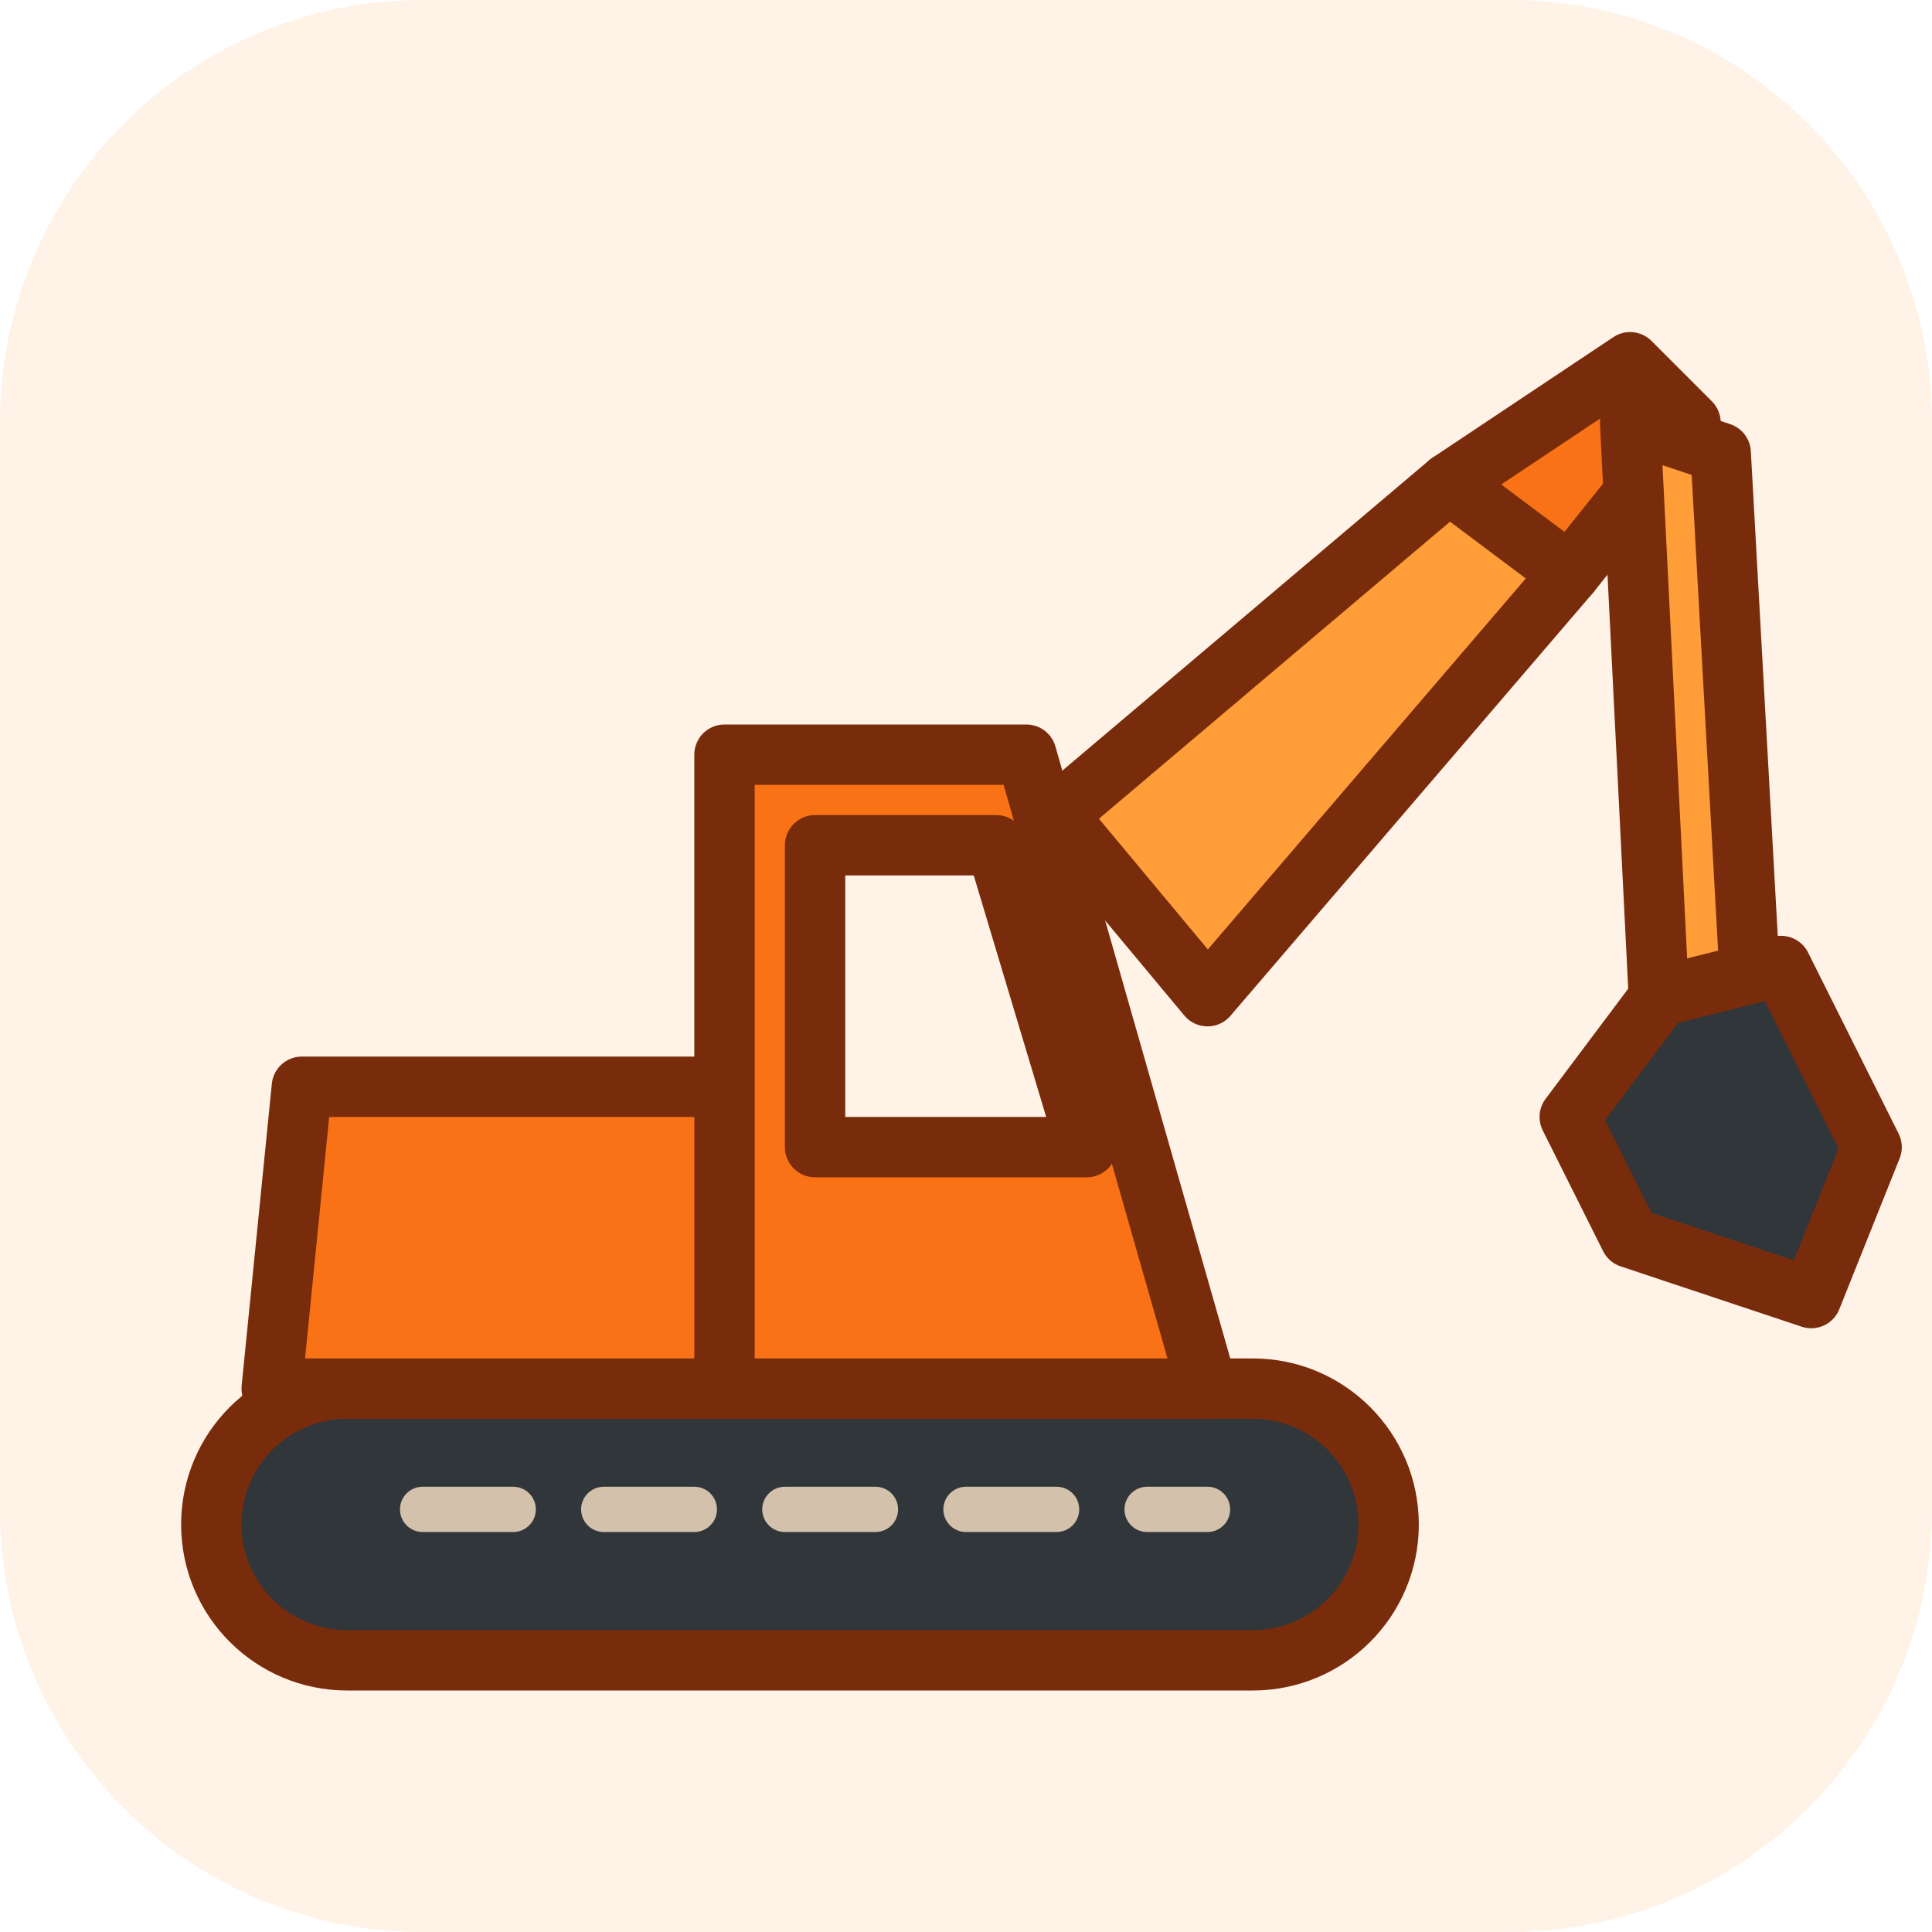
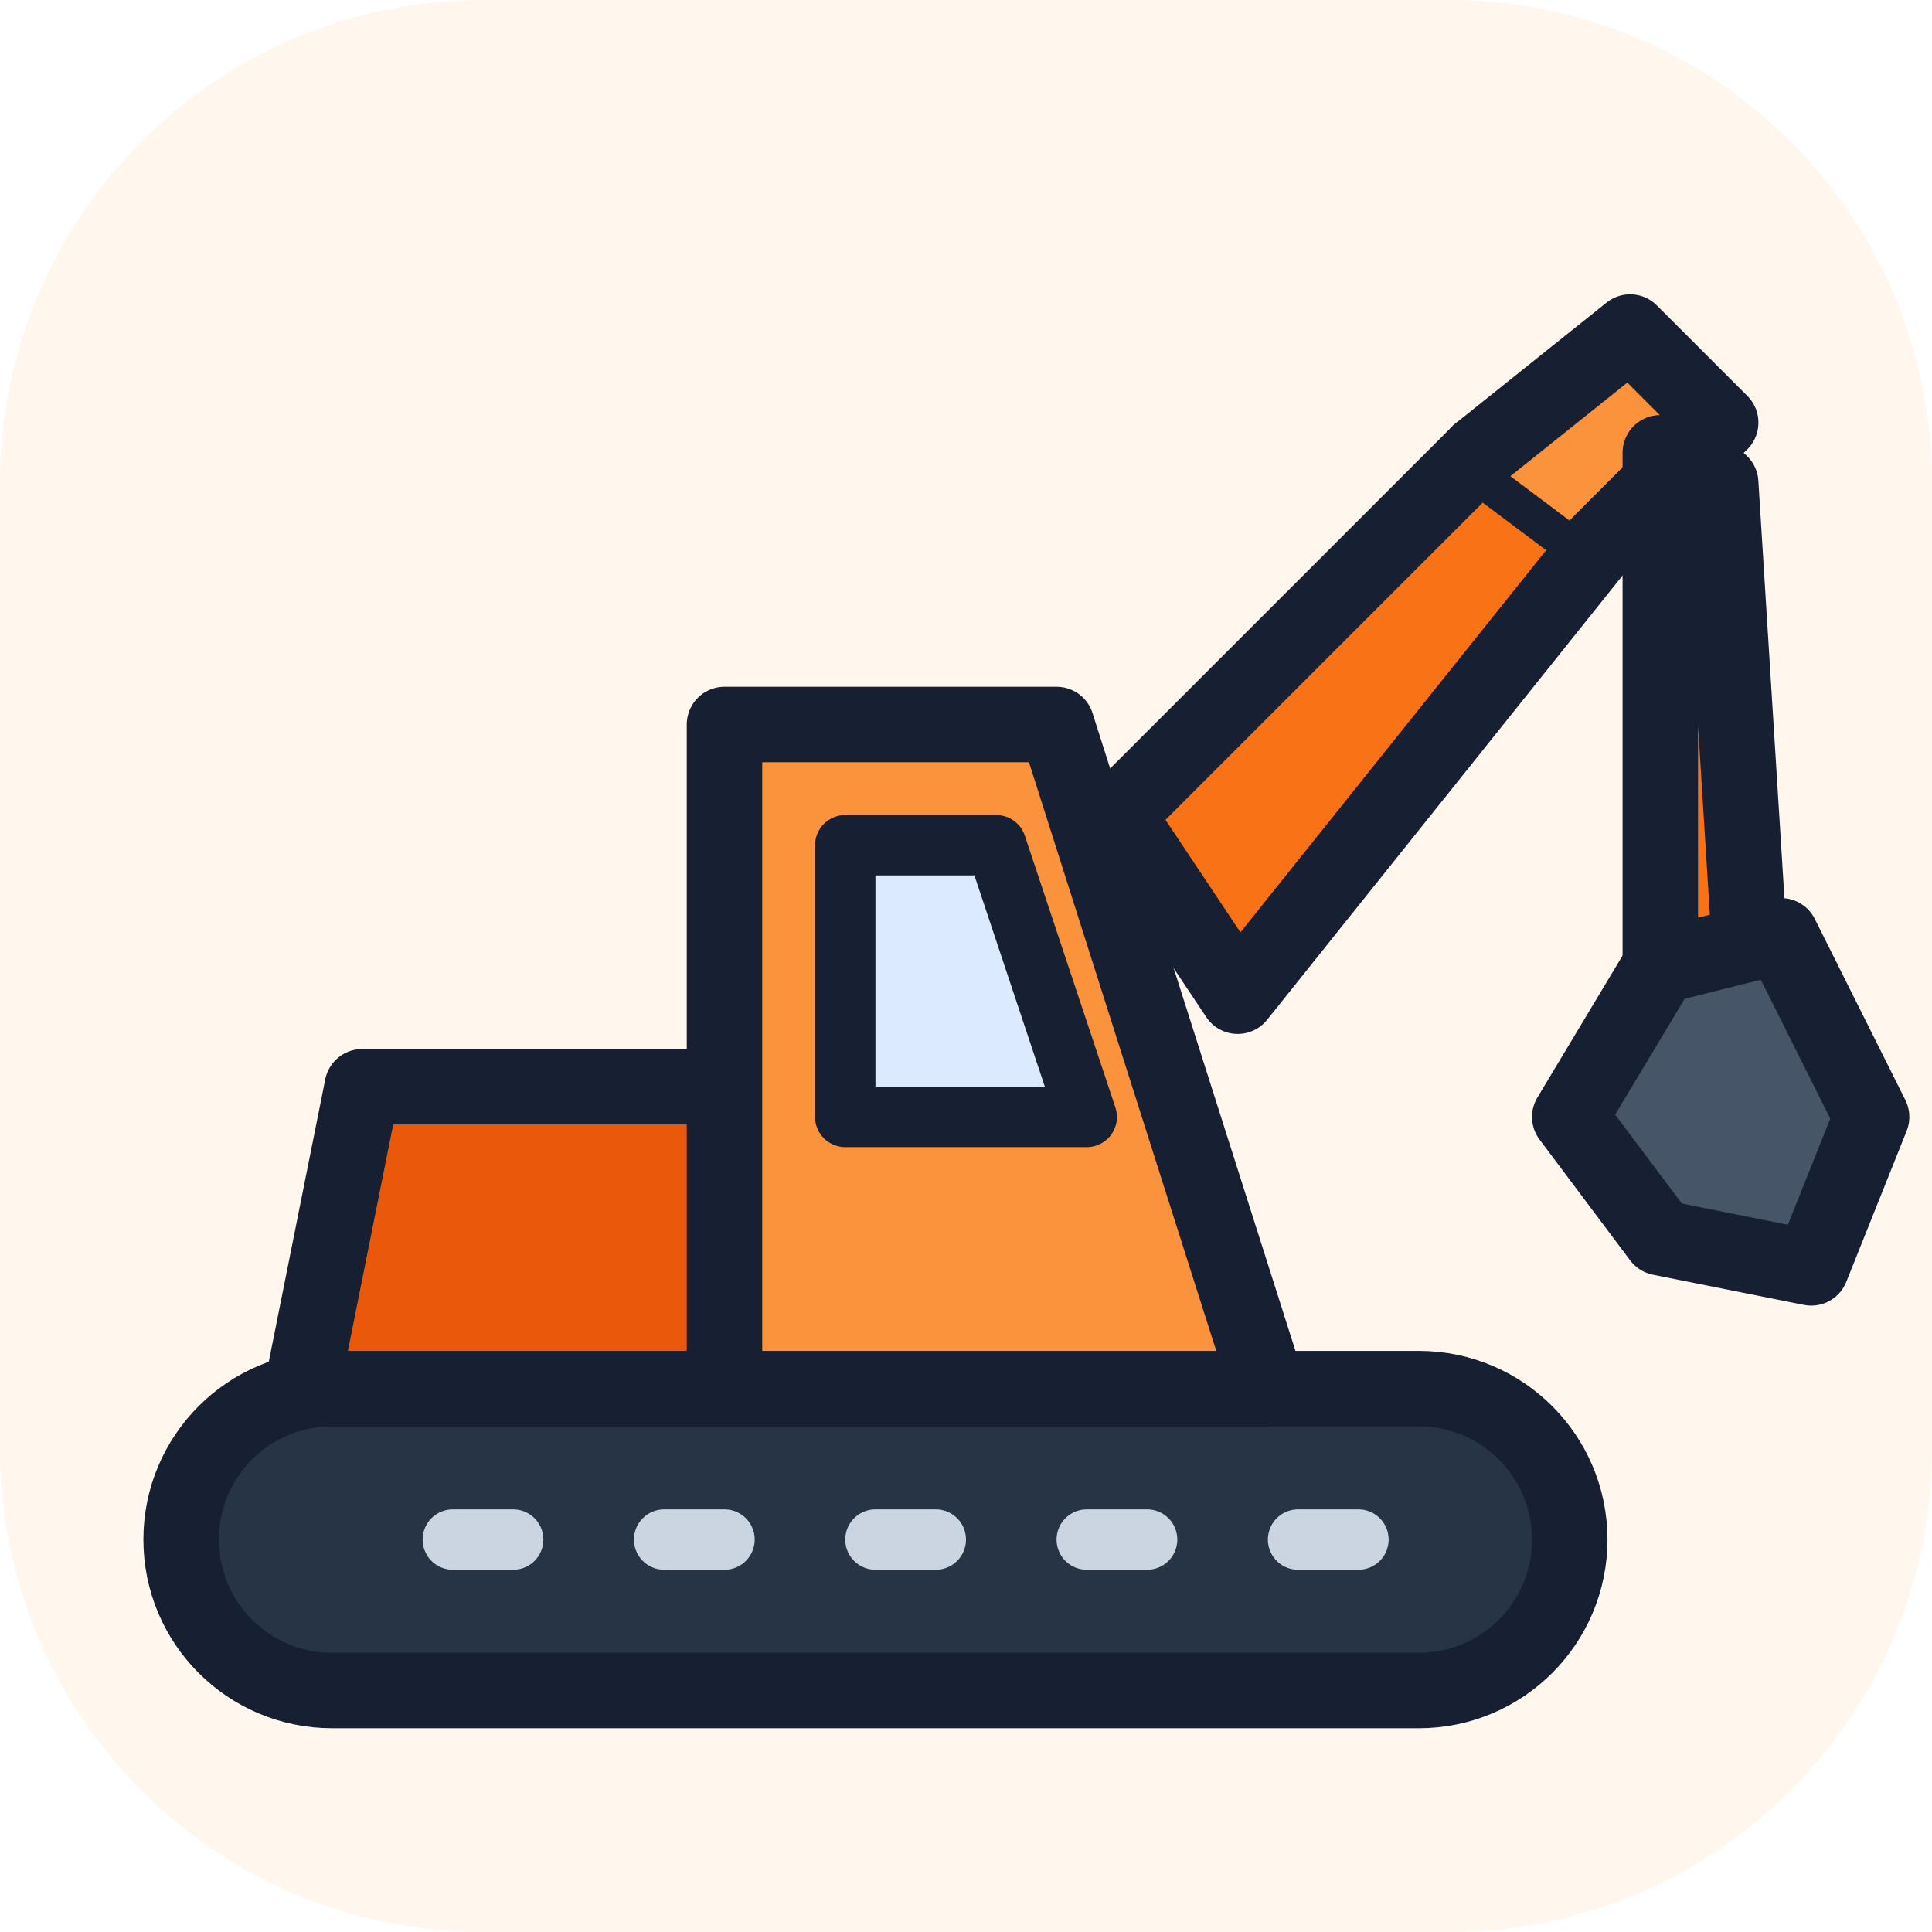
<svg xmlns="http://www.w3.org/2000/svg" viewBox="0 0 64 64">
-   <rect width="64" height="64" rx="14" fill="#fff2e6" />
-   <g stroke="#792c0b" stroke-width="2" stroke-linejoin="round" stroke-linecap="round">
-     <rect x="7" y="46" width="39" height="9" rx="4.5" fill="#30363a" />
-     <path d="M14 50h26" fill="none" stroke="#d4c1ac" stroke-width="1.5" stroke-dasharray="3 3" />
-     <path d="M10 36h19l4 10H9z" fill="#f97316" />
-     <path d="M24 25h10l6 21H24z" fill="#f97316" />
-     <path d="M27 28h6l3 10h-9z" fill="#fff2e6" />
-     <path d="m35 27 13-11 4 3-12 14z" fill="#ff9d38" />
-     <path d="m48 16 6-4 2 2-4 5z" fill="#f97316" />
-     <path d="m54 14 3 1 1 18-3 1z" fill="#ff9d38" />
-     <path d="m55 33 4-1 3 6-2 5-6-2-2-4z" fill="#30363a" />
+   <rect width="64" height="64" rx="16" fill="#fff7ed" />
+   <g stroke="#172033" stroke-linecap="round" stroke-linejoin="round">
+     <path d="M11 46h36a5 5 0 0 1 0 10H11a5 5 0 0 1 0-10Z" fill="#263445" stroke-width="2.5" />
+     <path d="M15 51h2m5 0h2m5 0h2m5 0h2m5 0h2" fill="none" stroke="#cbd5e1" stroke-width="2" />
+     <path d="M12 36h15l4 10H10z" fill="#ea580c" stroke-width="2.5" />
+     <path d="M24 24h11l7 22H24z" fill="#fb923c" stroke-width="2.5" />
+     <path d="M28 28h5l3 9h-8z" fill="#dbeafe" stroke-width="2" />
+     <path d="m37 27 12-12 4 3-12 15z" fill="#f97316" stroke-width="2.5" />
+     <path d="m49 15 5-4 3 3-4 4" fill="#fb923c" stroke-width="2.5" />
+     <path d="m55 15 2 1 1 16-3 1z" fill="#f97316" stroke-width="2.5" />
+     <path d="m55 32 4-1 3 6-2 5-5-1-3-4z" fill="#475569" stroke-width="2.5" />
  </g>
</svg>
